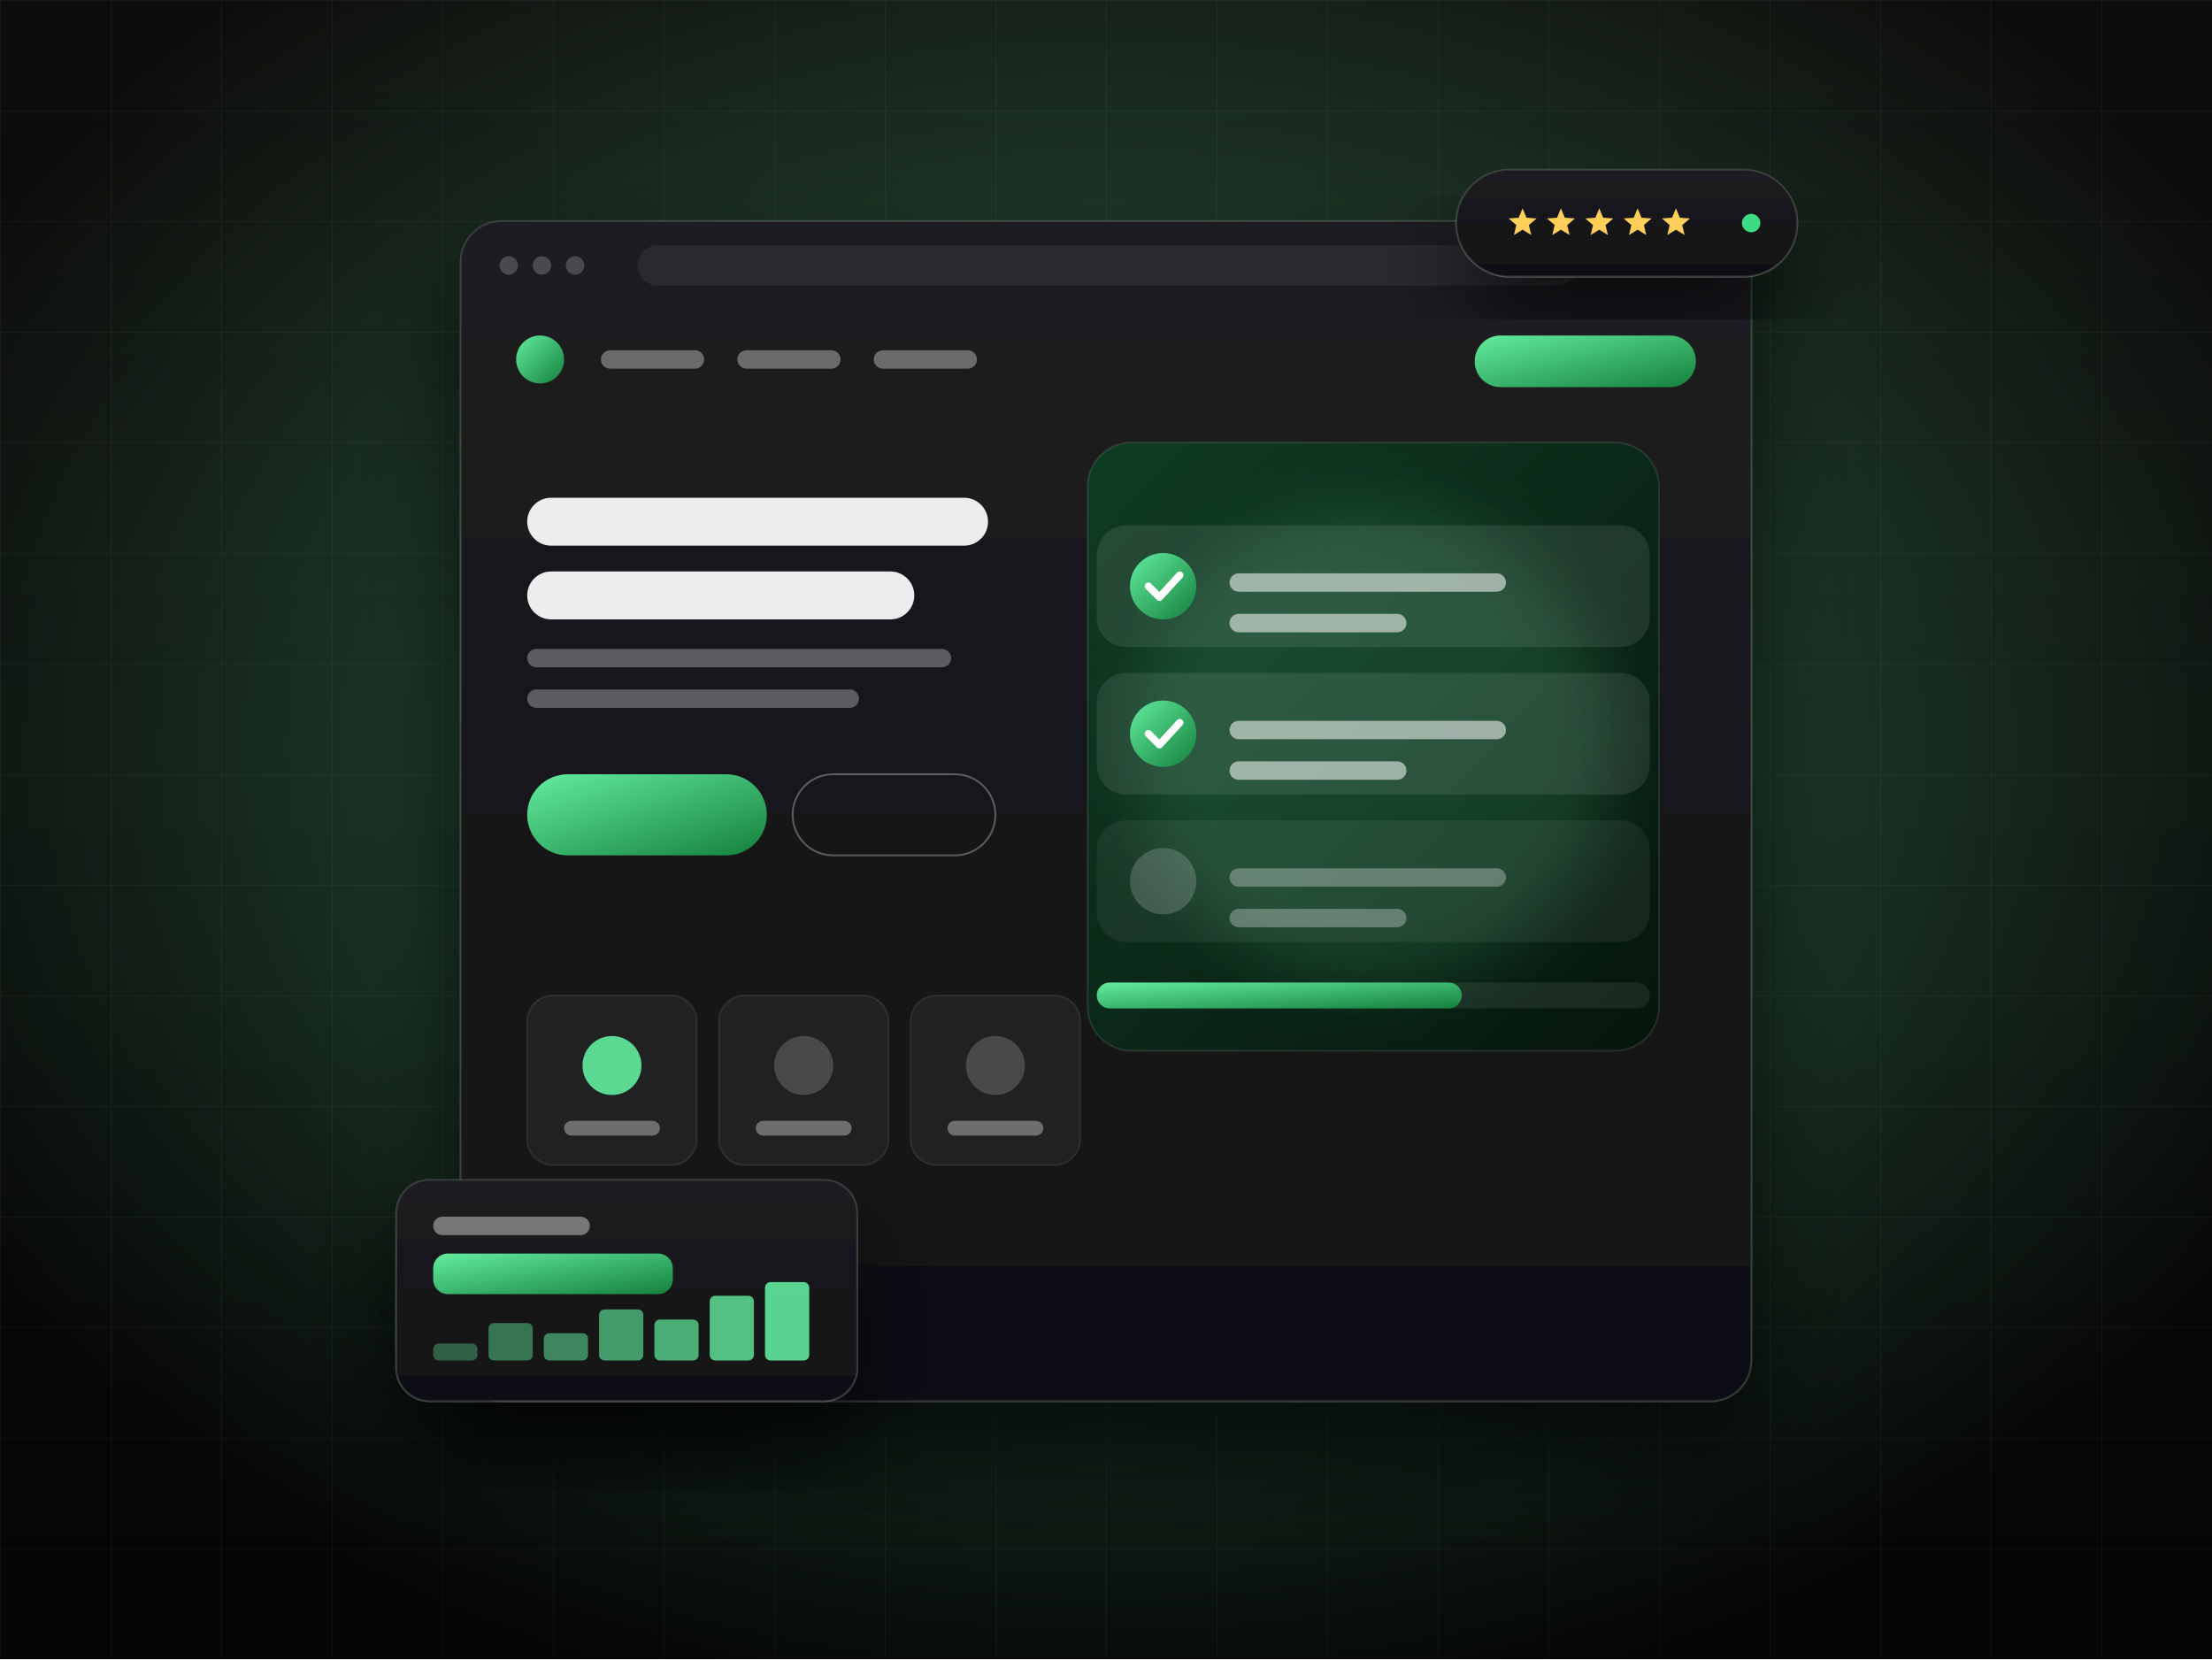
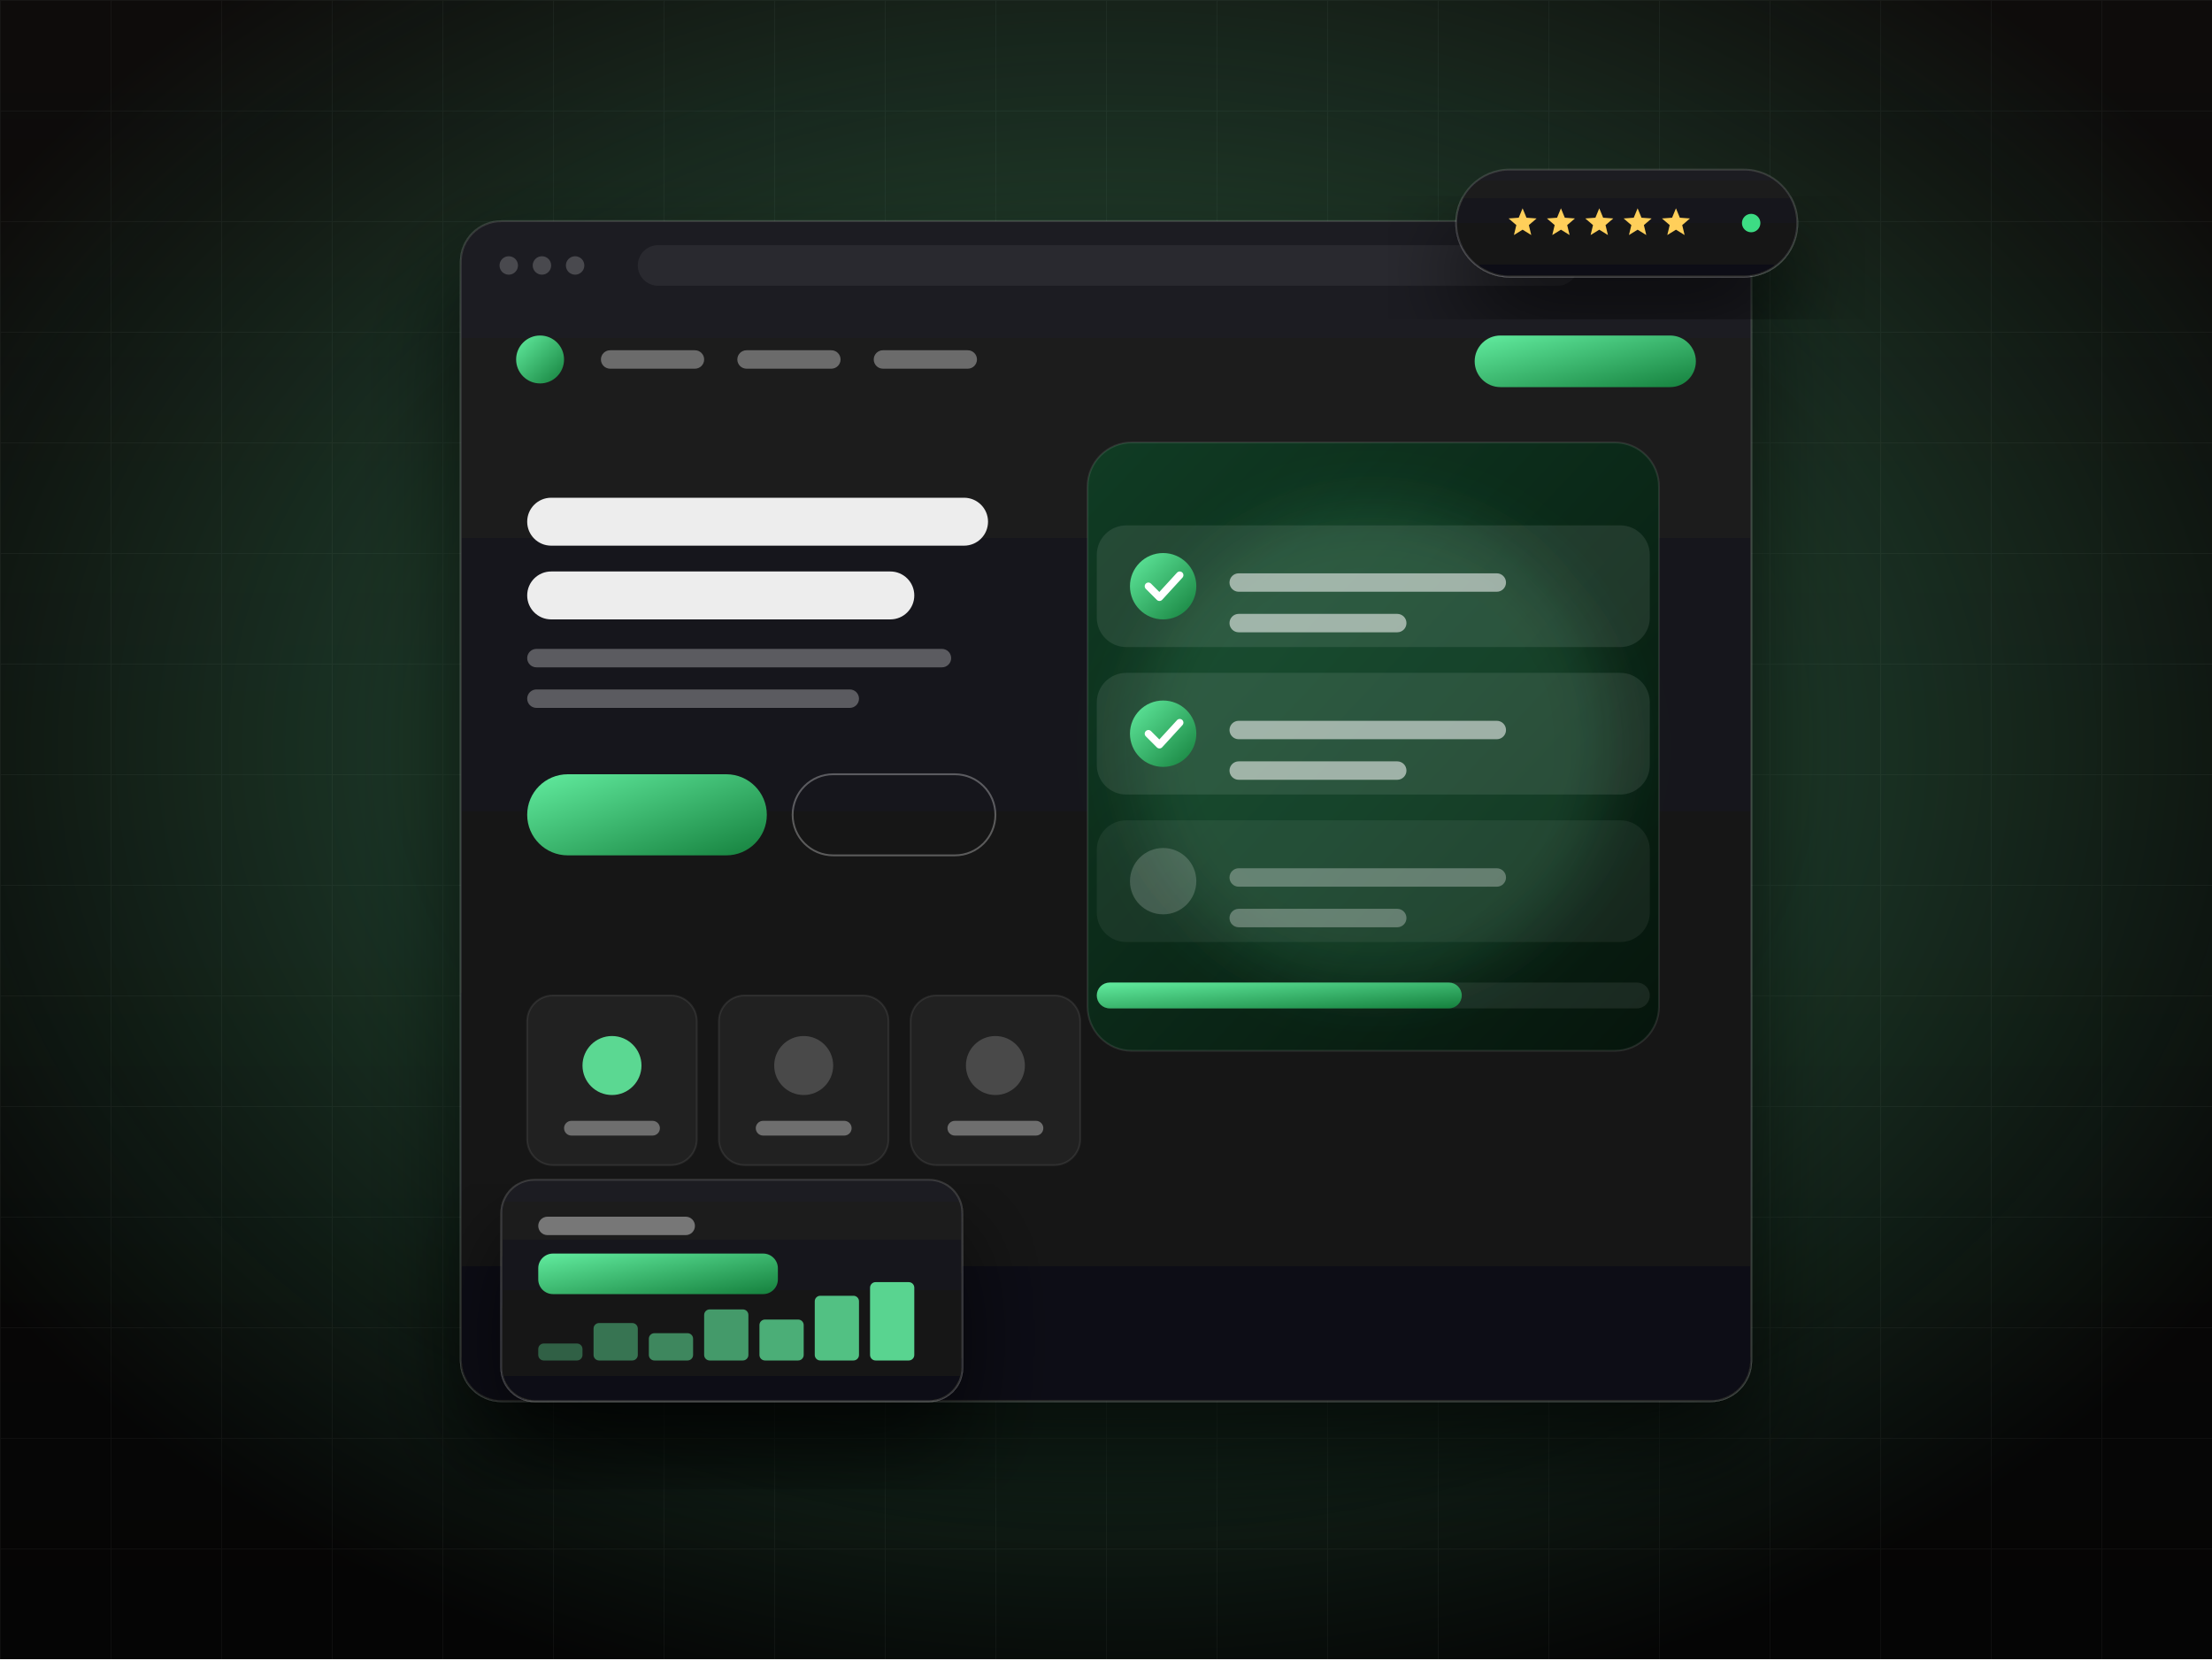
<svg xmlns="http://www.w3.org/2000/svg" viewBox="0 0 1200 900">
  <defs>
    <linearGradient id="bg" x1="0" y1="0" x2="0" y2="1">
      <stop offset="0" stop-color="#0e0c0b" />
      <stop offset="1" stop-color="#050505" />
    </linearGradient>
    <radialGradient id="glow" cx=".5" cy=".45" r=".6">
      <stop offset="0" stop-color="#62ec9f" stop-opacity=".40" />
      <stop offset="1" stop-color="#62ec9f" stop-opacity="0" />
    </radialGradient>
    <linearGradient id="win" x1="0" y1="0" x2="0" y2="1">
      <stop offset="0" stop-color="#1d1d21" />
      <stop offset="1" stop-color="#101012" />
    </linearGradient>
    <linearGradient id="panel" x1="0" y1="0" x2="1" y2="1">
      <stop offset="0" stop-color="#103c24" />
      <stop offset="1" stop-color="#06150c" />
    </linearGradient>
    <linearGradient id="accg" x1="0" y1="0" x2="1" y2="1">
      <stop offset="0" stop-color="#62ec9f" />
      <stop offset="1" stop-color="#15803d" />
    </linearGradient>
    <radialGradient id="dial">
      <stop offset="0" stop-color="#103c24" />
      <stop offset="1" stop-color="#06150c" />
    </radialGradient>
    <linearGradient id="area" x1="0" y1="0" x2="0" y2="1">
      <stop offset="0" stop-color="#62ec9f" stop-opacity=".45" />
      <stop offset="1" stop-color="#62ec9f" stop-opacity="0" />
    </linearGradient>
    <filter id="blur" x="-50%" y="-50%" width="200%" height="200%">
      <feGaussianBlur stdDeviation="16" />
    </filter>
    <filter id="shadow" x="-20%" y="-20%" width="140%" height="160%">
      <feDropShadow dx="0" dy="26" stdDeviation="26" flood-color="#000" flood-opacity=".65" />
    </filter>
    <pattern id="grid" width="60" height="60" patternUnits="userSpaceOnUse">
      <path d="M60 0H0V60" fill="none" stroke="#fff" stroke-opacity=".04" />
    </pattern>
  </defs>
  <rect width="1200" height="900" fill="url(#bg)" />
  <rect width="1200" height="900" fill="url(#grid)" />
  <rect width="1200" height="900" fill="url(#glow)" />
  <g filter="url(#shadow)">
    <rect x="250.0" y="120.0" width="700.0" height="640.0" rx="22" fill="url(#win)" fill-opacity="1" stroke="#fff" stroke-opacity=".12" />
  </g>
  <circle cx="276.0" cy="144.0" r="5.0" fill="#fff" fill-opacity="0.2" />
  <circle cx="294.0" cy="144.0" r="5.0" fill="#fff" fill-opacity="0.2" />
  <circle cx="312.0" cy="144.0" r="5.0" fill="#fff" fill-opacity="0.2" />
  <rect x="346.0" y="133.0" width="510.0" height="22.0" rx="11" fill="#fff" fill-opacity="0.06" />
  <rect x="280.0" y="182.0" width="26.0" height="26.0" rx="13" fill="url(#accg)" fill-opacity="1" />
  <rect x="326.0" y="190.0" width="56.0" height="10.0" rx="5" fill="#fff" fill-opacity="0.35" />
  <rect x="400.0" y="190.0" width="56.0" height="10.0" rx="5" fill="#fff" fill-opacity="0.35" />
  <rect x="474.0" y="190.0" width="56.0" height="10.0" rx="5" fill="#fff" fill-opacity="0.35" />
  <rect x="800.0" y="182.0" width="120.0" height="28.0" rx="14.0" fill="url(#accg)" fill-opacity="1" />
  <rect x="286.0" y="270.0" width="250.0" height="26.0" rx="13.0" fill="#fff" fill-opacity="0.92" />
  <rect x="286.0" y="310.0" width="210.0" height="26.0" rx="13.0" fill="#fff" fill-opacity="0.92" />
  <rect x="286.0" y="352.0" width="230.0" height="10.0" rx="5.0" fill="#fff" fill-opacity="0.3" />
  <rect x="286.0" y="374.0" width="180.0" height="10.0" rx="5.0" fill="#fff" fill-opacity="0.3" />
  <rect x="286.0" y="420.0" width="130.0" height="44.0" rx="22.0" fill="url(#accg)" fill-opacity="1" />
  <rect x="430.0" y="420.0" width="110.0" height="44.0" rx="22" fill="none" fill-opacity="1" stroke="#fff" stroke-opacity=".3" />
  <rect x="590.0" y="240.0" width="310.0" height="330.0" rx="24" fill="url(#panel)" fill-opacity="1" stroke="#fff" stroke-opacity=".1" />
  <circle cx="745.0" cy="405.0" r="130.0" fill="#62ec9f" fill-opacity="0.14" filter="url(#blur)" />
  <rect x="595.0" y="285.0" width="300.0" height="66.0" rx="16" fill="#fff" fill-opacity="0.09" />
  <circle cx="631.0" cy="318.0" r="18.0" fill="url(#accg)" fill-opacity="1" />
  <path d="M623 318.0l6 6 11-12" fill="none" stroke="#fff" stroke-width="4" stroke-linecap="round" stroke-linejoin="round" />
  <rect x="667.0" y="311.0" width="150.0" height="10.0" rx="5.0" fill="#fff" fill-opacity="0.55" />
  <rect x="667.0" y="333.0" width="96.0" height="10.0" rx="5.0" fill="#fff" fill-opacity="0.55" />
  <rect x="595.0" y="365.0" width="300.0" height="66.0" rx="16" fill="#fff" fill-opacity="0.09" />
  <circle cx="631.0" cy="398.0" r="18.0" fill="url(#accg)" fill-opacity="1" />
  <path d="M623 398.0l6 6 11-12" fill="none" stroke="#fff" stroke-width="4" stroke-linecap="round" stroke-linejoin="round" />
  <rect x="667.0" y="391.0" width="150.0" height="10.0" rx="5.0" fill="#fff" fill-opacity="0.55" />
  <rect x="667.0" y="413.0" width="96.0" height="10.0" rx="5.0" fill="#fff" fill-opacity="0.55" />
  <rect x="595.0" y="445.0" width="300.0" height="66.0" rx="16" fill="#fff" fill-opacity="0.06" />
  <circle cx="631.0" cy="478.0" r="18.0" fill="#fff" fill-opacity="0.18" />
  <rect x="667.0" y="471.0" width="150.0" height="10.0" rx="5.0" fill="#fff" fill-opacity="0.3" />
  <rect x="667.0" y="493.0" width="96.0" height="10.0" rx="5.0" fill="#fff" fill-opacity="0.3" />
  <rect x="595.0" y="533.0" width="300.0" height="14.0" rx="7" fill="#fff" fill-opacity="0.08" />
  <rect x="595.0" y="533.0" width="198.0" height="14.0" rx="7" fill="url(#accg)" fill-opacity="1" />
  <rect x="286.0" y="540.0" width="92.0" height="92.0" rx="14" fill="#fff" fill-opacity="0.05" stroke="#fff" stroke-opacity=".08" />
  <circle cx="332.0" cy="578.0" r="16.0" fill="#62ec9f" fill-opacity="0.9" />
  <rect x="306.0" y="608.0" width="52.0" height="8.0" rx="4" fill="#fff" fill-opacity="0.35" />
  <rect x="390.0" y="540.0" width="92.0" height="92.0" rx="14" fill="#fff" fill-opacity="0.05" stroke="#fff" stroke-opacity=".08" />
  <circle cx="436.0" cy="578.0" r="16.0" fill="#fff" fill-opacity="0.18" />
  <rect x="410.0" y="608.0" width="52.0" height="8.0" rx="4" fill="#fff" fill-opacity="0.35" />
  <rect x="494.0" y="540.0" width="92.0" height="92.0" rx="14" fill="#fff" fill-opacity="0.05" stroke="#fff" stroke-opacity=".08" />
  <circle cx="540.0" cy="578.0" r="16.0" fill="#fff" fill-opacity="0.18" />
  <rect x="514.0" y="608.0" width="52.0" height="8.0" rx="4" fill="#fff" fill-opacity="0.35" />
  <g filter="url(#shadow)">
-     <rect x="215.0" y="640.0" width="250.0" height="120.0" rx="18" fill="url(#win)" fill-opacity="1" stroke="#fff" stroke-opacity=".14" />
+     <rect x="272.0" y="640.0" width="250.0" height="120.0" rx="18" fill="url(#win)" fill-opacity="1" stroke="#fff" stroke-opacity=".14" />
  </g>
-   <rect x="235.0" y="660.0" width="85.0" height="10.0" rx="5" fill="#fff" fill-opacity="0.4" />
-   <rect x="235.0" y="680.0" width="130.0" height="22.0" rx="8" fill="url(#accg)" fill-opacity="1" />
-   <rect x="235.0" y="728.8" width="24.0" height="9.2" rx="3" fill="#62ec9f" fill-opacity="0.35" />
-   <rect x="265.0" y="717.7" width="24.0" height="20.3" rx="3" fill="#62ec9f" fill-opacity="0.44" />
-   <rect x="295.0" y="723.2" width="24.0" height="14.8" rx="3" fill="#62ec9f" fill-opacity="0.53" />
-   <rect x="325.0" y="710.3" width="24.0" height="27.7" rx="3" fill="#62ec9f" fill-opacity="0.62" />
-   <rect x="355.0" y="715.8" width="24.0" height="22.2" rx="3" fill="#62ec9f" fill-opacity="0.71" />
-   <rect x="385.0" y="702.9" width="24.0" height="35.1" rx="3" fill="#62ec9f" fill-opacity="0.8" />
-   <rect x="415.0" y="695.5" width="24.0" height="42.5" rx="3" fill="#62ec9f" fill-opacity="0.89" />
+   <rect x="292.0" y="660.0" width="85.0" height="10.0" rx="5" fill="#fff" fill-opacity="0.4" />
+   <rect x="292.0" y="680.0" width="130.0" height="22.0" rx="8" fill="url(#accg)" fill-opacity="1" />
+   <rect x="292.0" y="728.8" width="24.0" height="9.2" rx="3" fill="#62ec9f" fill-opacity="0.35" />
+   <rect x="322.0" y="717.7" width="24.0" height="20.3" rx="3" fill="#62ec9f" fill-opacity="0.44" />
+   <rect x="352.0" y="723.2" width="24.0" height="14.8" rx="3" fill="#62ec9f" fill-opacity="0.53" />
+   <rect x="382.0" y="710.3" width="24.0" height="27.7" rx="3" fill="#62ec9f" fill-opacity="0.62" />
+   <rect x="412.0" y="715.8" width="24.0" height="22.2" rx="3" fill="#62ec9f" fill-opacity="0.71" />
+   <rect x="442.0" y="702.9" width="24.0" height="35.1" rx="3" fill="#62ec9f" fill-opacity="0.8" />
+   <rect x="472.0" y="695.5" width="24.0" height="42.5" rx="3" fill="#62ec9f" fill-opacity="0.89" />
  <g filter="url(#shadow)">
    <rect x="790.0" y="92.0" width="185.0" height="58.0" rx="29" fill="url(#win)" fill-opacity="1" stroke="#fff" stroke-opacity=".14" />
  </g>
  <polygon points="826.0,113.0 828.1,118.1 833.6,118.5 829.4,122.1 830.7,127.5 826.0,124.6 821.3,127.5 822.6,122.1 818.4,118.5 823.9,118.1" fill="#ffcf5a" />
  <polygon points="846.8,113.0 848.9,118.1 854.4,118.5 850.2,122.1 851.5,127.5 846.8,124.6 842.1,127.5 843.4,122.1 839.2,118.5 844.7,118.1" fill="#ffcf5a" />
  <polygon points="867.6,113.0 869.7,118.1 875.2,118.5 871.0,122.1 872.3,127.5 867.6,124.6 862.9,127.5 864.2,122.1 860.0,118.5 865.5,118.1" fill="#ffcf5a" />
  <polygon points="888.4,113.0 890.5,118.1 896.0,118.5 891.8,122.1 893.1,127.5 888.4,124.6 883.7,127.5 885.0,122.1 880.8,118.5 886.3,118.1" fill="#ffcf5a" />
  <polygon points="909.2,113.0 911.3,118.1 916.8,118.5 912.6,122.1 913.9,127.5 909.2,124.6 904.5,127.5 905.8,122.1 901.6,118.5 907.1,118.1" fill="#ffcf5a" />
  <circle cx="950.0" cy="121.0" r="5.0" fill="#3ddc84" fill-opacity="1" />
</svg>
